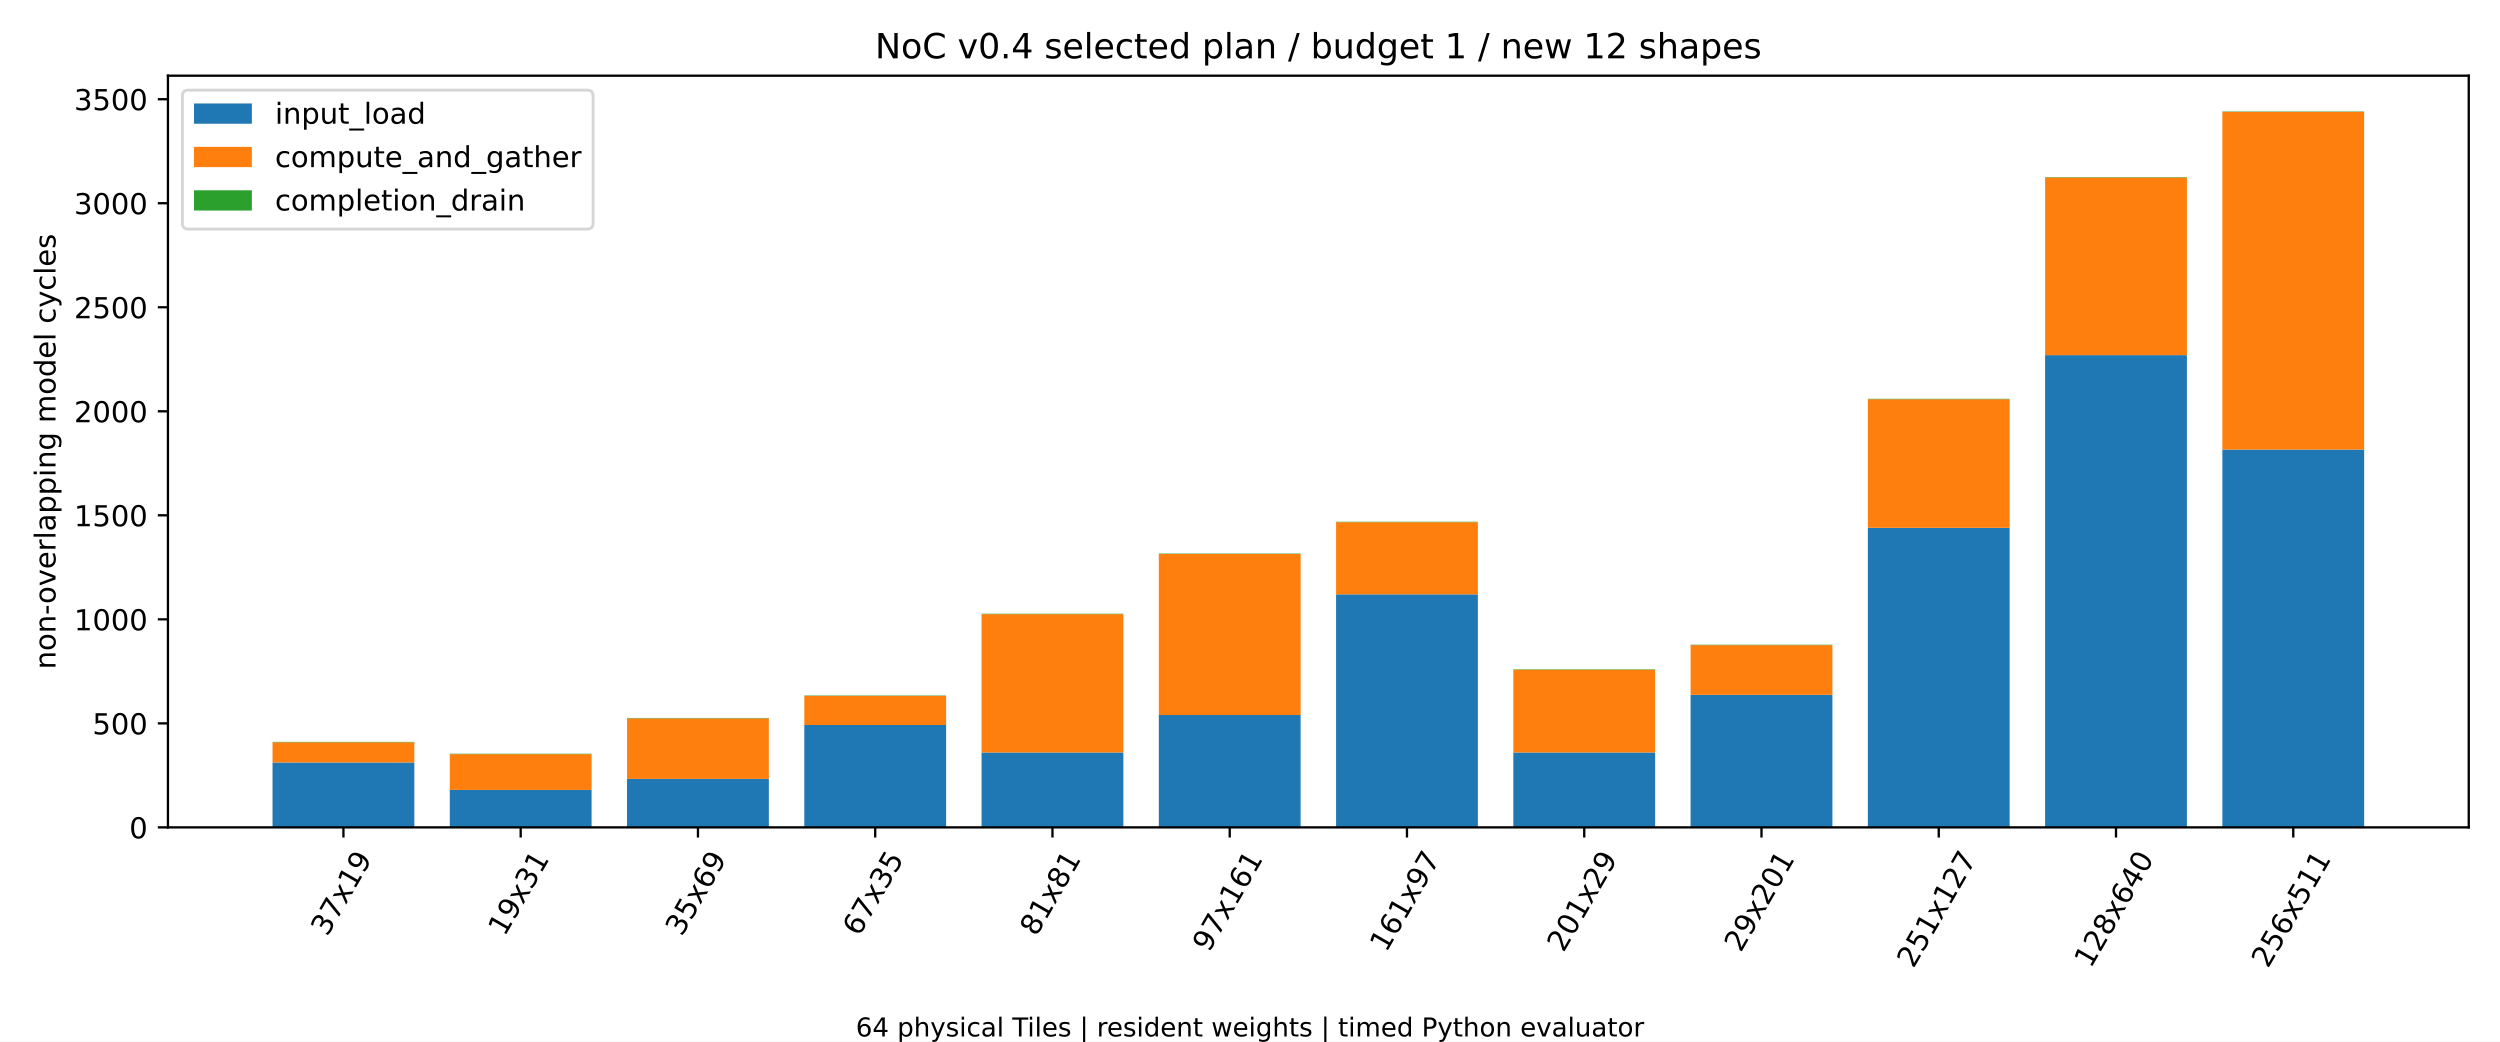
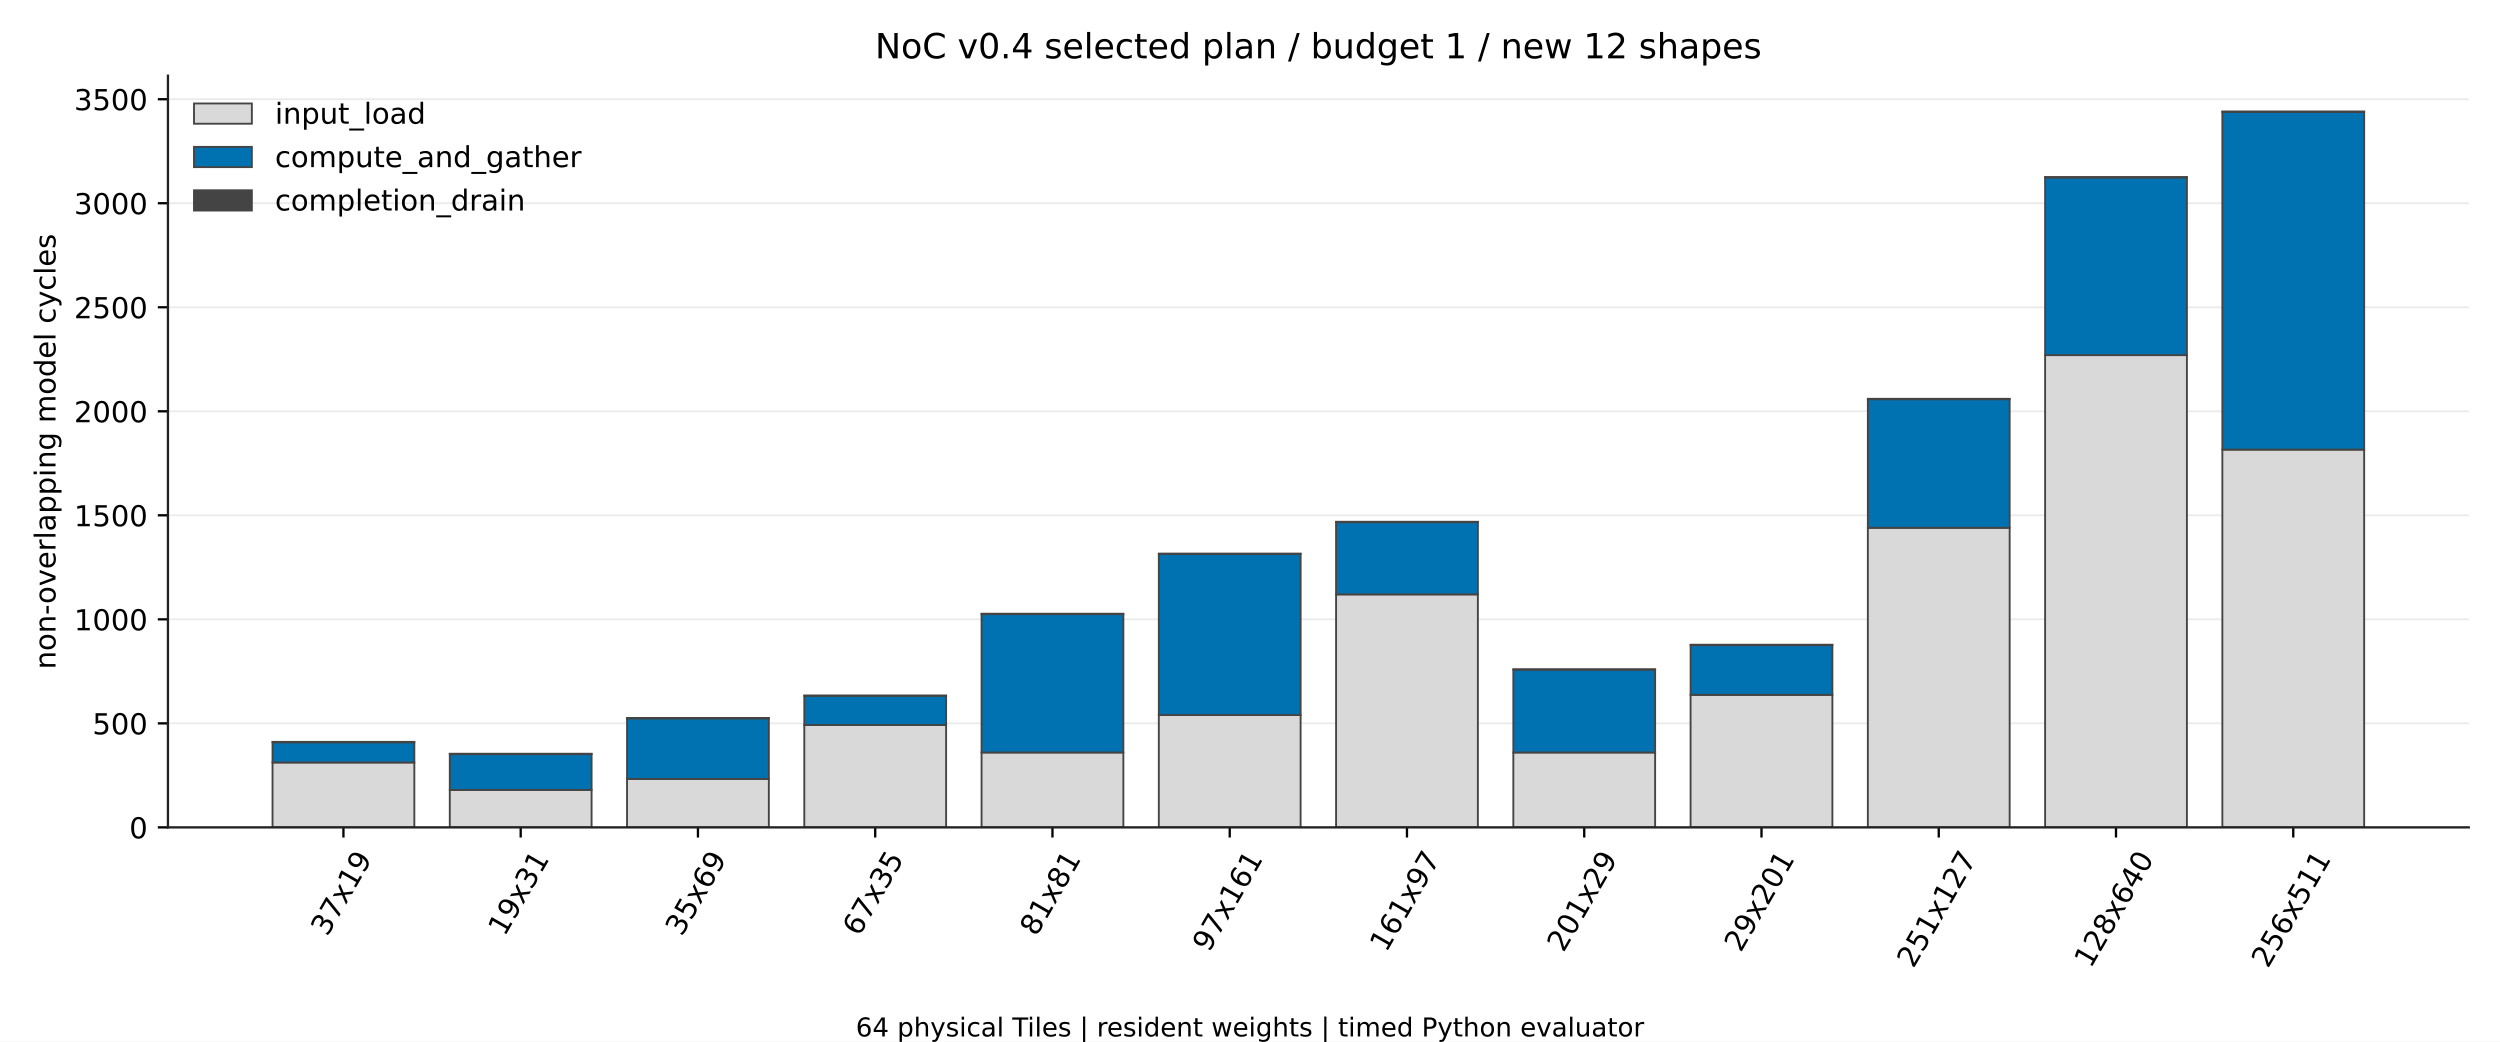
<svg xmlns="http://www.w3.org/2000/svg" xmlns:xlink="http://www.w3.org/1999/xlink" width="864pt" height="360pt" viewBox="0 0 864 360" version="1.1">
  <defs>
    <style type="text/css">*{stroke-linejoin: round; stroke-linecap: butt}</style>
  </defs>
  <g id="figure_1">
    <g id="patch_1">
      <path d="M 0 360 L 864 360 L 864 0 L 0 0 z " style="fill: #ffffff" />
    </g>
    <g id="axes_1">
      <g id="patch_2">
        <path d="M 58.042 285.941 L 853.2 285.941 L 853.2 26.16 L 58.042 26.16 z " style="fill: #ffffff" />
      </g>
-       <g id="patch_3">
-         <path d="M 94.186 285.941 L 143.194 285.941 L 143.194 263.508 L 94.186 263.508 z " clip-path="url(#p10b2f3cbd8)" style="fill: #1f77b4" />
-       </g>
-       <g id="patch_4">
-         <path d="M 155.446 285.941 L 204.454 285.941 L 204.454 272.999 L 155.446 272.999 z " clip-path="url(#p10b2f3cbd8)" style="fill: #1f77b4" />
-       </g>
-       <g id="patch_5">
-         <path d="M 216.706 285.941 L 265.714 285.941 L 265.714 269.188 L 216.706 269.188 z " clip-path="url(#p10b2f3cbd8)" style="fill: #1f77b4" />
-       </g>
-       <g id="patch_6">
-         <path d="M 277.967 285.941 L 326.975 285.941 L 326.975 250.566 L 277.967 250.566 z " clip-path="url(#p10b2f3cbd8)" style="fill: #1f77b4" />
-       </g>
-       <g id="patch_7">
-         <path d="M 339.227 285.941 L 388.235 285.941 L 388.235 260.056 L 339.227 260.056 z " clip-path="url(#p10b2f3cbd8)" style="fill: #1f77b4" />
-       </g>
-       <g id="patch_8">
-         <path d="M 400.487 285.941 L 449.495 285.941 L 449.495 247.114 L 400.487 247.114 z " clip-path="url(#p10b2f3cbd8)" style="fill: #1f77b4" />
-       </g>
-       <g id="patch_9">
-         <path d="M 461.747 285.941 L 510.755 285.941 L 510.755 205.412 L 461.747 205.412 z " clip-path="url(#p10b2f3cbd8)" style="fill: #1f77b4" />
-       </g>
-       <g id="patch_10">
-         <path d="M 523.007 285.941 L 572.016 285.941 L 572.016 260.056 L 523.007 260.056 z " clip-path="url(#p10b2f3cbd8)" style="fill: #1f77b4" />
-       </g>
-       <g id="patch_11">
-         <path d="M 584.268 285.941 L 633.276 285.941 L 633.276 240.14 L 584.268 240.14 z " clip-path="url(#p10b2f3cbd8)" style="fill: #1f77b4" />
-       </g>
-       <g id="patch_12">
-         <path d="M 645.528 285.941 L 694.536 285.941 L 694.536 182.404 L 645.528 182.404 z " clip-path="url(#p10b2f3cbd8)" style="fill: #1f77b4" />
-       </g>
-       <g id="patch_13">
-         <path d="M 706.788 285.941 L 755.796 285.941 L 755.796 122.726 L 706.788 122.726 z " clip-path="url(#p10b2f3cbd8)" style="fill: #1f77b4" />
-       </g>
-       <g id="patch_14">
-         <path d="M 768.048 285.941 L 817.056 285.941 L 817.056 155.369 L 768.048 155.369 z " clip-path="url(#p10b2f3cbd8)" style="fill: #1f77b4" />
-       </g>
-       <g id="patch_15">
-         <path d="M 94.186 263.508 L 143.194 263.508 L 143.194 256.533 L 94.186 256.533 z " clip-path="url(#p10b2f3cbd8)" style="fill: #ff7f0e" />
-       </g>
-       <g id="patch_16">
-         <path d="M 155.446 272.999 L 204.454 272.999 L 204.454 260.632 L 155.446 260.632 z " clip-path="url(#p10b2f3cbd8)" style="fill: #ff7f0e" />
-       </g>
-       <g id="patch_17">
-         <path d="M 216.706 269.188 L 265.714 269.188 L 265.714 248.265 L 216.706 248.265 z " clip-path="url(#p10b2f3cbd8)" style="fill: #ff7f0e" />
-       </g>
-       <g id="patch_18">
-         <path d="M 277.967 250.566 L 326.975 250.566 L 326.975 240.499 L 277.967 240.499 z " clip-path="url(#p10b2f3cbd8)" style="fill: #ff7f0e" />
-       </g>
-       <g id="patch_19">
-         <path d="M 339.227 260.056 L 388.235 260.056 L 388.235 212.242 L 339.227 212.242 z " clip-path="url(#p10b2f3cbd8)" style="fill: #ff7f0e" />
-       </g>
-       <g id="patch_20">
-         <path d="M 400.487 247.114 L 449.495 247.114 L 449.495 191.463 L 400.487 191.463 z " clip-path="url(#p10b2f3cbd8)" style="fill: #ff7f0e" />
-       </g>
-       <g id="patch_21">
-         <path d="M 461.747 205.412 L 510.755 205.412 L 510.755 180.462 L 461.747 180.462 z " clip-path="url(#p10b2f3cbd8)" style="fill: #ff7f0e" />
-       </g>
-       <g id="patch_22">
-         <path d="M 523.007 260.056 L 572.016 260.056 L 572.016 231.44 L 523.007 231.44 z " clip-path="url(#p10b2f3cbd8)" style="fill: #ff7f0e" />
-       </g>
-       <g id="patch_23">
-         <path d="M 584.268 240.14 L 633.276 240.14 L 633.276 222.956 L 584.268 222.956 z " clip-path="url(#p10b2f3cbd8)" style="fill: #ff7f0e" />
-       </g>
-       <g id="patch_24">
-         <path d="M 645.528 182.404 L 694.536 182.404 L 694.536 137.969 L 645.528 137.969 z " clip-path="url(#p10b2f3cbd8)" style="fill: #ff7f0e" />
-       </g>
-       <g id="patch_25">
-         <path d="M 706.788 122.726 L 755.796 122.726 L 755.796 61.323 L 706.788 61.323 z " clip-path="url(#p10b2f3cbd8)" style="fill: #ff7f0e" />
-       </g>
-       <g id="patch_26">
-         <path d="M 768.048 155.369 L 817.056 155.369 L 817.056 38.674 L 768.048 38.674 z " clip-path="url(#p10b2f3cbd8)" style="fill: #ff7f0e" />
-       </g>
-       <g id="patch_27">
-         <path d="M 94.186 256.533 L 143.194 256.533 L 143.194 256.389 L 94.186 256.389 z " clip-path="url(#p10b2f3cbd8)" style="fill: #2ca02c" />
-       </g>
-       <g id="patch_28">
-         <path d="M 155.446 260.632 L 204.454 260.632 L 204.454 260.488 L 155.446 260.488 z " clip-path="url(#p10b2f3cbd8)" style="fill: #2ca02c" />
-       </g>
-       <g id="patch_29">
-         <path d="M 216.706 248.265 L 265.714 248.265 L 265.714 248.121 L 216.706 248.121 z " clip-path="url(#p10b2f3cbd8)" style="fill: #2ca02c" />
-       </g>
-       <g id="patch_30">
-         <path d="M 277.967 240.499 L 326.975 240.499 L 326.975 240.356 L 277.967 240.356 z " clip-path="url(#p10b2f3cbd8)" style="fill: #2ca02c" />
-       </g>
-       <g id="patch_31">
-         <path d="M 339.227 212.242 L 388.235 212.242 L 388.235 212.099 L 339.227 212.099 z " clip-path="url(#p10b2f3cbd8)" style="fill: #2ca02c" />
-       </g>
-       <g id="patch_32">
-         <path d="M 400.487 191.463 L 449.495 191.463 L 449.495 191.319 L 400.487 191.319 z " clip-path="url(#p10b2f3cbd8)" style="fill: #2ca02c" />
-       </g>
-       <g id="patch_33">
-         <path d="M 461.747 180.462 L 510.755 180.462 L 510.755 180.319 L 461.747 180.319 z " clip-path="url(#p10b2f3cbd8)" style="fill: #2ca02c" />
-       </g>
-       <g id="patch_34">
-         <path d="M 523.007 231.44 L 572.016 231.44 L 572.016 231.296 L 523.007 231.296 z " clip-path="url(#p10b2f3cbd8)" style="fill: #2ca02c" />
-       </g>
-       <g id="patch_35">
-         <path d="M 584.268 222.956 L 633.276 222.956 L 633.276 222.812 L 584.268 222.812 z " clip-path="url(#p10b2f3cbd8)" style="fill: #2ca02c" />
-       </g>
-       <g id="patch_36">
-         <path d="M 645.528 137.969 L 694.536 137.969 L 694.536 137.825 L 645.528 137.825 z " clip-path="url(#p10b2f3cbd8)" style="fill: #2ca02c" />
-       </g>
-       <g id="patch_37">
-         <path d="M 706.788 61.323 L 755.796 61.323 L 755.796 61.179 L 706.788 61.179 z " clip-path="url(#p10b2f3cbd8)" style="fill: #2ca02c" />
-       </g>
-       <g id="patch_38">
-         <path d="M 768.048 38.674 L 817.056 38.674 L 817.056 38.531 L 768.048 38.531 z " clip-path="url(#p10b2f3cbd8)" style="fill: #2ca02c" />
-       </g>
      <g id="matplotlib.axis_1">
        <g id="xtick_1">
          <g id="line2d_1">
            <defs>
-               <path id="m21d840931f" d="M 0 0 L 0 3.5 " style="stroke: #000000; stroke-width: 0.8" />
+               <path id="m6e01a3f016" d="M 0 0 L 0 3.5 " style="stroke: #000000; stroke-width: 0.8" />
            </defs>
            <g>
-               <use xlink:href="#m21d840931f" x="118.69" y="285.941" style="stroke: #000000; stroke-width: 0.8" />
+               <use xlink:href="#m6e01a3f016" x="118.69" y="285.941" style="stroke: #000000; stroke-width: 0.8" />
            </g>
          </g>
          <g id="text_1">
            <text style="font-size: 10px; font-family: 'DejaVu Sans', 'Bitstream Vera Sans', 'Computer Modern Sans Serif', 'Lucida Grande', 'Verdana', 'Geneva', 'Lucid', 'Arial', 'Helvetica', 'Avant Garde', sans-serif" transform="translate(113.0974 323.9056) rotate(-60)">37x19</text>
          </g>
        </g>
        <g id="xtick_2">
          <g id="line2d_2">
            <g>
-               <use xlink:href="#m21d840931f" x="179.95" y="285.941" style="stroke: #000000; stroke-width: 0.8" />
+               <use xlink:href="#m6e01a3f016" x="179.95" y="285.941" style="stroke: #000000; stroke-width: 0.8" />
            </g>
          </g>
          <g id="text_2">
            <text style="font-size: 10px; font-family: 'DejaVu Sans', 'Bitstream Vera Sans', 'Computer Modern Sans Serif', 'Lucida Grande', 'Verdana', 'Geneva', 'Lucid', 'Arial', 'Helvetica', 'Avant Garde', sans-serif" transform="translate(174.3576 323.9056) rotate(-60)">19x31</text>
          </g>
        </g>
        <g id="xtick_3">
          <g id="line2d_3">
            <g>
-               <use xlink:href="#m21d840931f" x="241.21" y="285.941" style="stroke: #000000; stroke-width: 0.8" />
+               <use xlink:href="#m6e01a3f016" x="241.21" y="285.941" style="stroke: #000000; stroke-width: 0.8" />
            </g>
          </g>
          <g id="text_3">
            <text style="font-size: 10px; font-family: 'DejaVu Sans', 'Bitstream Vera Sans', 'Computer Modern Sans Serif', 'Lucida Grande', 'Verdana', 'Geneva', 'Lucid', 'Arial', 'Helvetica', 'Avant Garde', sans-serif" transform="translate(235.6179 323.9056) rotate(-60)">35x69</text>
          </g>
        </g>
        <g id="xtick_4">
          <g id="line2d_4">
            <g>
-               <use xlink:href="#m21d840931f" x="302.471" y="285.941" style="stroke: #000000; stroke-width: 0.8" />
+               <use xlink:href="#m6e01a3f016" x="302.471" y="285.941" style="stroke: #000000; stroke-width: 0.8" />
            </g>
          </g>
          <g id="text_4">
            <text style="font-size: 10px; font-family: 'DejaVu Sans', 'Bitstream Vera Sans', 'Computer Modern Sans Serif', 'Lucida Grande', 'Verdana', 'Geneva', 'Lucid', 'Arial', 'Helvetica', 'Avant Garde', sans-serif" transform="translate(296.8781 323.9056) rotate(-60)">67x35</text>
          </g>
        </g>
        <g id="xtick_5">
          <g id="line2d_5">
            <g>
-               <use xlink:href="#m21d840931f" x="363.731" y="285.941" style="stroke: #000000; stroke-width: 0.8" />
+               <use xlink:href="#m6e01a3f016" x="363.731" y="285.941" style="stroke: #000000; stroke-width: 0.8" />
            </g>
          </g>
          <g id="text_5">
            <text style="font-size: 10px; font-family: 'DejaVu Sans', 'Bitstream Vera Sans', 'Computer Modern Sans Serif', 'Lucida Grande', 'Verdana', 'Geneva', 'Lucid', 'Arial', 'Helvetica', 'Avant Garde', sans-serif" transform="translate(358.1383 323.9056) rotate(-60)">81x81</text>
          </g>
        </g>
        <g id="xtick_6">
          <g id="line2d_6">
            <g>
-               <use xlink:href="#m21d840931f" x="424.991" y="285.941" style="stroke: #000000; stroke-width: 0.8" />
+               <use xlink:href="#m6e01a3f016" x="424.991" y="285.941" style="stroke: #000000; stroke-width: 0.8" />
            </g>
          </g>
          <g id="text_6">
            <text style="font-size: 10px; font-family: 'DejaVu Sans', 'Bitstream Vera Sans', 'Computer Modern Sans Serif', 'Lucida Grande', 'Verdana', 'Geneva', 'Lucid', 'Arial', 'Helvetica', 'Avant Garde', sans-serif" transform="translate(417.8079 329.4157) rotate(-60)">97x161</text>
          </g>
        </g>
        <g id="xtick_7">
          <g id="line2d_7">
            <g>
-               <use xlink:href="#m21d840931f" x="486.251" y="285.941" style="stroke: #000000; stroke-width: 0.8" />
+               <use xlink:href="#m6e01a3f016" x="486.251" y="285.941" style="stroke: #000000; stroke-width: 0.8" />
            </g>
          </g>
          <g id="text_7">
            <text style="font-size: 10px; font-family: 'DejaVu Sans', 'Bitstream Vera Sans', 'Computer Modern Sans Serif', 'Lucida Grande', 'Verdana', 'Geneva', 'Lucid', 'Arial', 'Helvetica', 'Avant Garde', sans-serif" transform="translate(479.0681 329.4157) rotate(-60)">161x97</text>
          </g>
        </g>
        <g id="xtick_8">
          <g id="line2d_8">
            <g>
-               <use xlink:href="#m21d840931f" x="547.512" y="285.941" style="stroke: #000000; stroke-width: 0.8" />
+               <use xlink:href="#m6e01a3f016" x="547.512" y="285.941" style="stroke: #000000; stroke-width: 0.8" />
            </g>
          </g>
          <g id="text_8">
            <text style="font-size: 10px; font-family: 'DejaVu Sans', 'Bitstream Vera Sans', 'Computer Modern Sans Serif', 'Lucida Grande', 'Verdana', 'Geneva', 'Lucid', 'Arial', 'Helvetica', 'Avant Garde', sans-serif" transform="translate(540.3283 329.4157) rotate(-60)">201x29</text>
          </g>
        </g>
        <g id="xtick_9">
          <g id="line2d_9">
            <g>
-               <use xlink:href="#m21d840931f" x="608.772" y="285.941" style="stroke: #000000; stroke-width: 0.8" />
+               <use xlink:href="#m6e01a3f016" x="608.772" y="285.941" style="stroke: #000000; stroke-width: 0.8" />
            </g>
          </g>
          <g id="text_9">
            <text style="font-size: 10px; font-family: 'DejaVu Sans', 'Bitstream Vera Sans', 'Computer Modern Sans Serif', 'Lucida Grande', 'Verdana', 'Geneva', 'Lucid', 'Arial', 'Helvetica', 'Avant Garde', sans-serif" transform="translate(601.5885 329.4157) rotate(-60)">29x201</text>
          </g>
        </g>
        <g id="xtick_10">
          <g id="line2d_10">
            <g>
-               <use xlink:href="#m21d840931f" x="670.032" y="285.941" style="stroke: #000000; stroke-width: 0.8" />
+               <use xlink:href="#m6e01a3f016" x="670.032" y="285.941" style="stroke: #000000; stroke-width: 0.8" />
            </g>
          </g>
          <g id="text_10">
            <text style="font-size: 10px; font-family: 'DejaVu Sans', 'Bitstream Vera Sans', 'Computer Modern Sans Serif', 'Lucida Grande', 'Verdana', 'Geneva', 'Lucid', 'Arial', 'Helvetica', 'Avant Garde', sans-serif" transform="translate(661.2581 334.9258) rotate(-60)">251x127</text>
          </g>
        </g>
        <g id="xtick_11">
          <g id="line2d_11">
            <g>
-               <use xlink:href="#m21d840931f" x="731.292" y="285.941" style="stroke: #000000; stroke-width: 0.8" />
+               <use xlink:href="#m6e01a3f016" x="731.292" y="285.941" style="stroke: #000000; stroke-width: 0.8" />
            </g>
          </g>
          <g id="text_11">
            <text style="font-size: 10px; font-family: 'DejaVu Sans', 'Bitstream Vera Sans', 'Computer Modern Sans Serif', 'Lucida Grande', 'Verdana', 'Geneva', 'Lucid', 'Arial', 'Helvetica', 'Avant Garde', sans-serif" transform="translate(722.5184 334.9258) rotate(-60)">128x640</text>
          </g>
        </g>
        <g id="xtick_12">
          <g id="line2d_12">
            <g>
-               <use xlink:href="#m21d840931f" x="792.552" y="285.941" style="stroke: #000000; stroke-width: 0.8" />
+               <use xlink:href="#m6e01a3f016" x="792.552" y="285.941" style="stroke: #000000; stroke-width: 0.8" />
            </g>
          </g>
          <g id="text_12">
            <text style="font-size: 10px; font-family: 'DejaVu Sans', 'Bitstream Vera Sans', 'Computer Modern Sans Serif', 'Lucida Grande', 'Verdana', 'Geneva', 'Lucid', 'Arial', 'Helvetica', 'Avant Garde', sans-serif" transform="translate(783.7786 334.9258) rotate(-60)">256x511</text>
          </g>
        </g>
      </g>
      <g id="matplotlib.axis_2">
        <g id="ytick_1">
          <g id="line2d_13">
+             <path d="M 58.042 285.941 L 853.2 285.941 " clip-path="url(#pd421527976)" style="fill: none; stroke: #ebebeb; stroke-width: 0.65; stroke-linecap: square" />
+           </g>
+           <g id="line2d_14">
            <defs>
-               <path id="m0acd50dcc5" d="M 0 0 L -3.5 0 " style="stroke: #000000; stroke-width: 0.8" />
+               <path id="meba2b17789" d="M 0 0 L -3.5 0 " style="stroke: #000000; stroke-width: 0.8" />
            </defs>
            <g>
-               <use xlink:href="#m0acd50dcc5" x="58.042" y="285.941" style="stroke: #000000; stroke-width: 0.8" />
+               <use xlink:href="#meba2b17789" x="58.042" y="285.941" style="stroke: #000000; stroke-width: 0.8" />
            </g>
          </g>
          <g id="text_13">
            <text style="font-size: 10px; font-family: 'DejaVu Sans', 'Bitstream Vera Sans', 'Computer Modern Sans Serif', 'Lucida Grande', 'Verdana', 'Geneva', 'Lucid', 'Arial', 'Helvetica', 'Avant Garde', sans-serif; text-anchor: end" x="51.042" y="289.739" transform="rotate(-0 51.04234 289.7395)">0</text>
          </g>
        </g>
        <g id="ytick_2">
-           <g id="line2d_14">
-             <g>
-               <use xlink:href="#m0acd50dcc5" x="58.042" y="249.99" style="stroke: #000000; stroke-width: 0.8" />
+           <g id="line2d_15">
+             <path d="M 58.042 249.99 L 853.2 249.99 " clip-path="url(#pd421527976)" style="fill: none; stroke: #ebebeb; stroke-width: 0.65; stroke-linecap: square" />
+           </g>
+           <g id="line2d_16">
+             <g>
+               <use xlink:href="#meba2b17789" x="58.042" y="249.99" style="stroke: #000000; stroke-width: 0.8" />
            </g>
          </g>
          <g id="text_14">
            <text style="font-size: 10px; font-family: 'DejaVu Sans', 'Bitstream Vera Sans', 'Computer Modern Sans Serif', 'Lucida Grande', 'Verdana', 'Geneva', 'Lucid', 'Arial', 'Helvetica', 'Avant Garde', sans-serif; text-anchor: end" x="51.042" y="253.789" transform="rotate(-0 51.04234 253.7891)">500</text>
          </g>
        </g>
        <g id="ytick_3">
-           <g id="line2d_15">
-             <g>
-               <use xlink:href="#m0acd50dcc5" x="58.042" y="214.04" style="stroke: #000000; stroke-width: 0.8" />
+           <g id="line2d_17">
+             <path d="M 58.042 214.04 L 853.2 214.04 " clip-path="url(#pd421527976)" style="fill: none; stroke: #ebebeb; stroke-width: 0.65; stroke-linecap: square" />
+           </g>
+           <g id="line2d_18">
+             <g>
+               <use xlink:href="#meba2b17789" x="58.042" y="214.04" style="stroke: #000000; stroke-width: 0.8" />
            </g>
          </g>
          <g id="text_15">
            <text style="font-size: 10px; font-family: 'DejaVu Sans', 'Bitstream Vera Sans', 'Computer Modern Sans Serif', 'Lucida Grande', 'Verdana', 'Geneva', 'Lucid', 'Arial', 'Helvetica', 'Avant Garde', sans-serif; text-anchor: end" x="51.042" y="217.839" transform="rotate(-0 51.04234 217.8388)">1000</text>
          </g>
        </g>
        <g id="ytick_4">
-           <g id="line2d_16">
-             <g>
-               <use xlink:href="#m0acd50dcc5" x="58.042" y="178.09" style="stroke: #000000; stroke-width: 0.8" />
+           <g id="line2d_19">
+             <path d="M 58.042 178.09 L 853.2 178.09 " clip-path="url(#pd421527976)" style="fill: none; stroke: #ebebeb; stroke-width: 0.65; stroke-linecap: square" />
+           </g>
+           <g id="line2d_20">
+             <g>
+               <use xlink:href="#meba2b17789" x="58.042" y="178.09" style="stroke: #000000; stroke-width: 0.8" />
            </g>
          </g>
          <g id="text_16">
            <text style="font-size: 10px; font-family: 'DejaVu Sans', 'Bitstream Vera Sans', 'Computer Modern Sans Serif', 'Lucida Grande', 'Verdana', 'Geneva', 'Lucid', 'Arial', 'Helvetica', 'Avant Garde', sans-serif; text-anchor: end" x="51.042" y="181.888" transform="rotate(-0 51.04234 181.8885)">1500</text>
          </g>
        </g>
        <g id="ytick_5">
-           <g id="line2d_17">
-             <g>
-               <use xlink:href="#m0acd50dcc5" x="58.042" y="142.139" style="stroke: #000000; stroke-width: 0.8" />
+           <g id="line2d_21">
+             <path d="M 58.042 142.139 L 853.2 142.139 " clip-path="url(#pd421527976)" style="fill: none; stroke: #ebebeb; stroke-width: 0.65; stroke-linecap: square" />
+           </g>
+           <g id="line2d_22">
+             <g>
+               <use xlink:href="#meba2b17789" x="58.042" y="142.139" style="stroke: #000000; stroke-width: 0.8" />
            </g>
          </g>
          <g id="text_17">
            <text style="font-size: 10px; font-family: 'DejaVu Sans', 'Bitstream Vera Sans', 'Computer Modern Sans Serif', 'Lucida Grande', 'Verdana', 'Geneva', 'Lucid', 'Arial', 'Helvetica', 'Avant Garde', sans-serif; text-anchor: end" x="51.042" y="145.938" transform="rotate(-0 51.04234 145.9382)">2000</text>
          </g>
        </g>
        <g id="ytick_6">
-           <g id="line2d_18">
-             <g>
-               <use xlink:href="#m0acd50dcc5" x="58.042" y="106.189" style="stroke: #000000; stroke-width: 0.8" />
+           <g id="line2d_23">
+             <path d="M 58.042 106.189 L 853.2 106.189 " clip-path="url(#pd421527976)" style="fill: none; stroke: #ebebeb; stroke-width: 0.65; stroke-linecap: square" />
+           </g>
+           <g id="line2d_24">
+             <g>
+               <use xlink:href="#meba2b17789" x="58.042" y="106.189" style="stroke: #000000; stroke-width: 0.8" />
            </g>
          </g>
          <g id="text_18">
            <text style="font-size: 10px; font-family: 'DejaVu Sans', 'Bitstream Vera Sans', 'Computer Modern Sans Serif', 'Lucida Grande', 'Verdana', 'Geneva', 'Lucid', 'Arial', 'Helvetica', 'Avant Garde', sans-serif; text-anchor: end" x="51.042" y="109.988" transform="rotate(-0 51.04234 109.9878)">2500</text>
          </g>
        </g>
        <g id="ytick_7">
-           <g id="line2d_19">
-             <g>
-               <use xlink:href="#m0acd50dcc5" x="58.042" y="70.239" style="stroke: #000000; stroke-width: 0.8" />
+           <g id="line2d_25">
+             <path d="M 58.042 70.239 L 853.2 70.239 " clip-path="url(#pd421527976)" style="fill: none; stroke: #ebebeb; stroke-width: 0.65; stroke-linecap: square" />
+           </g>
+           <g id="line2d_26">
+             <g>
+               <use xlink:href="#meba2b17789" x="58.042" y="70.239" style="stroke: #000000; stroke-width: 0.8" />
            </g>
          </g>
          <g id="text_19">
            <text style="font-size: 10px; font-family: 'DejaVu Sans', 'Bitstream Vera Sans', 'Computer Modern Sans Serif', 'Lucida Grande', 'Verdana', 'Geneva', 'Lucid', 'Arial', 'Helvetica', 'Avant Garde', sans-serif; text-anchor: end" x="51.042" y="74.038" transform="rotate(-0 51.04234 74.03752)">3000</text>
          </g>
        </g>
        <g id="ytick_8">
-           <g id="line2d_20">
-             <g>
-               <use xlink:href="#m0acd50dcc5" x="58.042" y="34.288" style="stroke: #000000; stroke-width: 0.8" />
+           <g id="line2d_27">
+             <path d="M 58.042 34.288 L 853.2 34.288 " clip-path="url(#pd421527976)" style="fill: none; stroke: #ebebeb; stroke-width: 0.65; stroke-linecap: square" />
+           </g>
+           <g id="line2d_28">
+             <g>
+               <use xlink:href="#meba2b17789" x="58.042" y="34.288" style="stroke: #000000; stroke-width: 0.8" />
            </g>
          </g>
          <g id="text_20">
            <text style="font-size: 10px; font-family: 'DejaVu Sans', 'Bitstream Vera Sans', 'Computer Modern Sans Serif', 'Lucida Grande', 'Verdana', 'Geneva', 'Lucid', 'Arial', 'Helvetica', 'Avant Garde', sans-serif; text-anchor: end" x="51.042" y="38.087" transform="rotate(-0 51.04234 38.0872)">3500</text>
          </g>
        </g>
        <g id="text_21">
          <text style="font-size: 10px; font-family: 'DejaVu Sans', 'Bitstream Vera Sans', 'Computer Modern Sans Serif', 'Lucida Grande', 'Verdana', 'Geneva', 'Lucid', 'Arial', 'Helvetica', 'Avant Garde', sans-serif; text-anchor: middle" x="19.19" y="156.05" transform="rotate(-90 19.19 156.0503)">non-overlapping model cycles</text>
        </g>
      </g>
+       <g id="patch_3">
+         <path d="M 94.186 285.941 L 143.194 285.941 L 143.194 263.508 L 94.186 263.508 z " clip-path="url(#pd421527976)" style="fill: #d9d9d9; stroke: #444444; stroke-width: 0.65; stroke-linejoin: miter" />
+       </g>
+       <g id="patch_4">
+         <path d="M 155.446 285.941 L 204.454 285.941 L 204.454 272.999 L 155.446 272.999 z " clip-path="url(#pd421527976)" style="fill: #d9d9d9; stroke: #444444; stroke-width: 0.65; stroke-linejoin: miter" />
+       </g>
+       <g id="patch_5">
+         <path d="M 216.706 285.941 L 265.714 285.941 L 265.714 269.188 L 216.706 269.188 z " clip-path="url(#pd421527976)" style="fill: #d9d9d9; stroke: #444444; stroke-width: 0.65; stroke-linejoin: miter" />
+       </g>
+       <g id="patch_6">
+         <path d="M 277.967 285.941 L 326.975 285.941 L 326.975 250.566 L 277.967 250.566 z " clip-path="url(#pd421527976)" style="fill: #d9d9d9; stroke: #444444; stroke-width: 0.65; stroke-linejoin: miter" />
+       </g>
+       <g id="patch_7">
+         <path d="M 339.227 285.941 L 388.235 285.941 L 388.235 260.056 L 339.227 260.056 z " clip-path="url(#pd421527976)" style="fill: #d9d9d9; stroke: #444444; stroke-width: 0.65; stroke-linejoin: miter" />
+       </g>
+       <g id="patch_8">
+         <path d="M 400.487 285.941 L 449.495 285.941 L 449.495 247.114 L 400.487 247.114 z " clip-path="url(#pd421527976)" style="fill: #d9d9d9; stroke: #444444; stroke-width: 0.65; stroke-linejoin: miter" />
+       </g>
+       <g id="patch_9">
+         <path d="M 461.747 285.941 L 510.755 285.941 L 510.755 205.412 L 461.747 205.412 z " clip-path="url(#pd421527976)" style="fill: #d9d9d9; stroke: #444444; stroke-width: 0.65; stroke-linejoin: miter" />
+       </g>
+       <g id="patch_10">
+         <path d="M 523.007 285.941 L 572.016 285.941 L 572.016 260.056 L 523.007 260.056 z " clip-path="url(#pd421527976)" style="fill: #d9d9d9; stroke: #444444; stroke-width: 0.65; stroke-linejoin: miter" />
+       </g>
+       <g id="patch_11">
+         <path d="M 584.268 285.941 L 633.276 285.941 L 633.276 240.14 L 584.268 240.14 z " clip-path="url(#pd421527976)" style="fill: #d9d9d9; stroke: #444444; stroke-width: 0.65; stroke-linejoin: miter" />
+       </g>
+       <g id="patch_12">
+         <path d="M 645.528 285.941 L 694.536 285.941 L 694.536 182.404 L 645.528 182.404 z " clip-path="url(#pd421527976)" style="fill: #d9d9d9; stroke: #444444; stroke-width: 0.65; stroke-linejoin: miter" />
+       </g>
+       <g id="patch_13">
+         <path d="M 706.788 285.941 L 755.796 285.941 L 755.796 122.726 L 706.788 122.726 z " clip-path="url(#pd421527976)" style="fill: #d9d9d9; stroke: #444444; stroke-width: 0.65; stroke-linejoin: miter" />
+       </g>
+       <g id="patch_14">
+         <path d="M 768.048 285.941 L 817.056 285.941 L 817.056 155.369 L 768.048 155.369 z " clip-path="url(#pd421527976)" style="fill: #d9d9d9; stroke: #444444; stroke-width: 0.65; stroke-linejoin: miter" />
+       </g>
+       <g id="patch_15">
+         <path d="M 94.186 263.508 L 143.194 263.508 L 143.194 256.533 L 94.186 256.533 z " clip-path="url(#pd421527976)" style="fill: #0072b2; stroke: #444444; stroke-width: 0.65; stroke-linejoin: miter" />
+       </g>
+       <g id="patch_16">
+         <path d="M 155.446 272.999 L 204.454 272.999 L 204.454 260.632 L 155.446 260.632 z " clip-path="url(#pd421527976)" style="fill: #0072b2; stroke: #444444; stroke-width: 0.65; stroke-linejoin: miter" />
+       </g>
+       <g id="patch_17">
+         <path d="M 216.706 269.188 L 265.714 269.188 L 265.714 248.265 L 216.706 248.265 z " clip-path="url(#pd421527976)" style="fill: #0072b2; stroke: #444444; stroke-width: 0.65; stroke-linejoin: miter" />
+       </g>
+       <g id="patch_18">
+         <path d="M 277.967 250.566 L 326.975 250.566 L 326.975 240.499 L 277.967 240.499 z " clip-path="url(#pd421527976)" style="fill: #0072b2; stroke: #444444; stroke-width: 0.65; stroke-linejoin: miter" />
+       </g>
+       <g id="patch_19">
+         <path d="M 339.227 260.056 L 388.235 260.056 L 388.235 212.242 L 339.227 212.242 z " clip-path="url(#pd421527976)" style="fill: #0072b2; stroke: #444444; stroke-width: 0.65; stroke-linejoin: miter" />
+       </g>
+       <g id="patch_20">
+         <path d="M 400.487 247.114 L 449.495 247.114 L 449.495 191.463 L 400.487 191.463 z " clip-path="url(#pd421527976)" style="fill: #0072b2; stroke: #444444; stroke-width: 0.65; stroke-linejoin: miter" />
+       </g>
+       <g id="patch_21">
+         <path d="M 461.747 205.412 L 510.755 205.412 L 510.755 180.462 L 461.747 180.462 z " clip-path="url(#pd421527976)" style="fill: #0072b2; stroke: #444444; stroke-width: 0.65; stroke-linejoin: miter" />
+       </g>
+       <g id="patch_22">
+         <path d="M 523.007 260.056 L 572.016 260.056 L 572.016 231.44 L 523.007 231.44 z " clip-path="url(#pd421527976)" style="fill: #0072b2; stroke: #444444; stroke-width: 0.65; stroke-linejoin: miter" />
+       </g>
+       <g id="patch_23">
+         <path d="M 584.268 240.14 L 633.276 240.14 L 633.276 222.956 L 584.268 222.956 z " clip-path="url(#pd421527976)" style="fill: #0072b2; stroke: #444444; stroke-width: 0.65; stroke-linejoin: miter" />
+       </g>
+       <g id="patch_24">
+         <path d="M 645.528 182.404 L 694.536 182.404 L 694.536 137.969 L 645.528 137.969 z " clip-path="url(#pd421527976)" style="fill: #0072b2; stroke: #444444; stroke-width: 0.65; stroke-linejoin: miter" />
+       </g>
+       <g id="patch_25">
+         <path d="M 706.788 122.726 L 755.796 122.726 L 755.796 61.323 L 706.788 61.323 z " clip-path="url(#pd421527976)" style="fill: #0072b2; stroke: #444444; stroke-width: 0.65; stroke-linejoin: miter" />
+       </g>
+       <g id="patch_26">
+         <path d="M 768.048 155.369 L 817.056 155.369 L 817.056 38.674 L 768.048 38.674 z " clip-path="url(#pd421527976)" style="fill: #0072b2; stroke: #444444; stroke-width: 0.65; stroke-linejoin: miter" />
+       </g>
+       <g id="patch_27">
+         <path d="M 94.186 256.533 L 143.194 256.533 L 143.194 256.389 L 94.186 256.389 z " clip-path="url(#pd421527976)" style="fill: #444444; stroke: #444444; stroke-width: 0.65; stroke-linejoin: miter" />
+       </g>
+       <g id="patch_28">
+         <path d="M 155.446 260.632 L 204.454 260.632 L 204.454 260.488 L 155.446 260.488 z " clip-path="url(#pd421527976)" style="fill: #444444; stroke: #444444; stroke-width: 0.65; stroke-linejoin: miter" />
+       </g>
+       <g id="patch_29">
+         <path d="M 216.706 248.265 L 265.714 248.265 L 265.714 248.121 L 216.706 248.121 z " clip-path="url(#pd421527976)" style="fill: #444444; stroke: #444444; stroke-width: 0.65; stroke-linejoin: miter" />
+       </g>
+       <g id="patch_30">
+         <path d="M 277.967 240.499 L 326.975 240.499 L 326.975 240.356 L 277.967 240.356 z " clip-path="url(#pd421527976)" style="fill: #444444; stroke: #444444; stroke-width: 0.65; stroke-linejoin: miter" />
+       </g>
+       <g id="patch_31">
+         <path d="M 339.227 212.242 L 388.235 212.242 L 388.235 212.099 L 339.227 212.099 z " clip-path="url(#pd421527976)" style="fill: #444444; stroke: #444444; stroke-width: 0.65; stroke-linejoin: miter" />
+       </g>
+       <g id="patch_32">
+         <path d="M 400.487 191.463 L 449.495 191.463 L 449.495 191.319 L 400.487 191.319 z " clip-path="url(#pd421527976)" style="fill: #444444; stroke: #444444; stroke-width: 0.65; stroke-linejoin: miter" />
+       </g>
+       <g id="patch_33">
+         <path d="M 461.747 180.462 L 510.755 180.462 L 510.755 180.319 L 461.747 180.319 z " clip-path="url(#pd421527976)" style="fill: #444444; stroke: #444444; stroke-width: 0.65; stroke-linejoin: miter" />
+       </g>
+       <g id="patch_34">
+         <path d="M 523.007 231.44 L 572.016 231.44 L 572.016 231.296 L 523.007 231.296 z " clip-path="url(#pd421527976)" style="fill: #444444; stroke: #444444; stroke-width: 0.65; stroke-linejoin: miter" />
+       </g>
+       <g id="patch_35">
+         <path d="M 584.268 222.956 L 633.276 222.956 L 633.276 222.812 L 584.268 222.812 z " clip-path="url(#pd421527976)" style="fill: #444444; stroke: #444444; stroke-width: 0.65; stroke-linejoin: miter" />
+       </g>
+       <g id="patch_36">
+         <path d="M 645.528 137.969 L 694.536 137.969 L 694.536 137.825 L 645.528 137.825 z " clip-path="url(#pd421527976)" style="fill: #444444; stroke: #444444; stroke-width: 0.65; stroke-linejoin: miter" />
+       </g>
+       <g id="patch_37">
+         <path d="M 706.788 61.323 L 755.796 61.323 L 755.796 61.179 L 706.788 61.179 z " clip-path="url(#pd421527976)" style="fill: #444444; stroke: #444444; stroke-width: 0.65; stroke-linejoin: miter" />
+       </g>
+       <g id="patch_38">
+         <path d="M 768.048 38.674 L 817.056 38.674 L 817.056 38.531 L 768.048 38.531 z " clip-path="url(#pd421527976)" style="fill: #444444; stroke: #444444; stroke-width: 0.65; stroke-linejoin: miter" />
+       </g>
      <g id="patch_39">
-         <path d="M 58.042 285.941 L 58.042 26.16 " style="fill: none; stroke: #000000; stroke-width: 0.8; stroke-linejoin: miter; stroke-linecap: square" />
+         <path d="M 58.042 285.941 L 58.042 26.16 " style="fill: none; stroke: #222222; stroke-width: 0.8; stroke-linejoin: miter; stroke-linecap: square" />
      </g>
      <g id="patch_40">
-         <path d="M 853.2 285.941 L 853.2 26.16 " style="fill: none; stroke: #000000; stroke-width: 0.8; stroke-linejoin: miter; stroke-linecap: square" />
-       </g>
-       <g id="patch_41">
-         <path d="M 58.042 285.941 L 853.2 285.941 " style="fill: none; stroke: #000000; stroke-width: 0.8; stroke-linejoin: miter; stroke-linecap: square" />
-       </g>
-       <g id="patch_42">
-         <path d="M 58.042 26.16 L 853.2 26.16 " style="fill: none; stroke: #000000; stroke-width: 0.8; stroke-linejoin: miter; stroke-linecap: square" />
+         <path d="M 58.042 285.941 L 853.2 285.941 " style="fill: none; stroke: #222222; stroke-width: 0.8; stroke-linejoin: miter; stroke-linecap: square" />
      </g>
      <g id="text_22">
        <text style="font-size: 12px; font-family: 'DejaVu Sans', 'Bitstream Vera Sans', 'Computer Modern Sans Serif', 'Lucida Grande', 'Verdana', 'Geneva', 'Lucid', 'Arial', 'Helvetica', 'Avant Garde', sans-serif; text-anchor: middle" x="455.621" y="20.16" transform="rotate(-0 455.6212 20.16)">NoC v0.4 selected plan / budget 1 / new 12 shapes</text>
      </g>
      <g id="legend_1">
-         <g id="patch_43">
-           <path d="M 65.042 79.162 L 202.972 79.162 Q 204.972 79.162 204.972 77.162 L 204.972 33.16 Q 204.972 31.16 202.972 31.16 L 65.042 31.16 Q 63.042 31.16 63.042 33.16 L 63.042 77.162 Q 63.042 79.162 65.042 79.162 z " style="fill: #ffffff; opacity: 0.8; stroke: #cccccc; stroke-linejoin: miter" />
-         </g>
-         <g id="patch_44">
-           <path d="M 67.042 42.758 L 87.042 42.758 L 87.042 35.758 L 67.042 35.758 z " style="fill: #1f77b4" />
+         <g id="patch_41">
+           <path d="M 67.042 42.758 L 87.042 42.758 L 87.042 35.758 L 67.042 35.758 z " style="fill: #d9d9d9; stroke: #444444; stroke-width: 0.65; stroke-linejoin: miter" />
        </g>
        <g id="text_23">
          <text style="font-size: 10px; font-family: 'DejaVu Sans', 'Bitstream Vera Sans', 'Computer Modern Sans Serif', 'Lucida Grande', 'Verdana', 'Geneva', 'Lucid', 'Arial', 'Helvetica', 'Avant Garde', sans-serif; text-anchor: start" x="95.042" y="42.758" transform="rotate(-0 95.04234 42.75844)">input_load</text>
        </g>
-         <g id="patch_45">
-           <path d="M 67.042 57.759 L 87.042 57.759 L 87.042 50.759 L 67.042 50.759 z " style="fill: #ff7f0e" />
+         <g id="patch_42">
+           <path d="M 67.042 57.759 L 87.042 57.759 L 87.042 50.759 L 67.042 50.759 z " style="fill: #0072b2; stroke: #444444; stroke-width: 0.65; stroke-linejoin: miter" />
        </g>
        <g id="text_24">
          <text style="font-size: 10px; font-family: 'DejaVu Sans', 'Bitstream Vera Sans', 'Computer Modern Sans Serif', 'Lucida Grande', 'Verdana', 'Geneva', 'Lucid', 'Arial', 'Helvetica', 'Avant Garde', sans-serif; text-anchor: start" x="95.042" y="57.759" transform="rotate(-0 95.04234 57.75922)">compute_and_gather</text>
        </g>
-         <g id="patch_46">
-           <path d="M 67.042 72.76 L 87.042 72.76 L 87.042 65.76 L 67.042 65.76 z " style="fill: #2ca02c" />
+         <g id="patch_43">
+           <path d="M 67.042 72.76 L 87.042 72.76 L 87.042 65.76 L 67.042 65.76 z " style="fill: #444444; stroke: #444444; stroke-width: 0.65; stroke-linejoin: miter" />
        </g>
        <g id="text_25">
          <text style="font-size: 10px; font-family: 'DejaVu Sans', 'Bitstream Vera Sans', 'Computer Modern Sans Serif', 'Lucida Grande', 'Verdana', 'Geneva', 'Lucid', 'Arial', 'Helvetica', 'Avant Garde', sans-serif; text-anchor: start" x="95.042" y="72.76" transform="rotate(-0 95.04234 72.76)">completion_drain</text>
        </g>
      </g>
    </g>
    <g id="text_26">
      <text style="font-size: 9px; font-family: 'DejaVu Sans', 'Bitstream Vera Sans', 'Computer Modern Sans Serif', 'Lucida Grande', 'Verdana', 'Geneva', 'Lucid', 'Arial', 'Helvetica', 'Avant Garde', sans-serif; text-anchor: middle" x="432" y="358.2" transform="rotate(-0 432 358.2)">64 physical Tiles | resident weights | timed Python evaluator</text>
    </g>
  </g>
  <defs>
-     <clipPath id="p10b2f3cbd8">
+     <clipPath id="pd421527976">
      <rect x="58.042" y="26.16" width="795.158" height="259.781" />
    </clipPath>
  </defs>
</svg>
